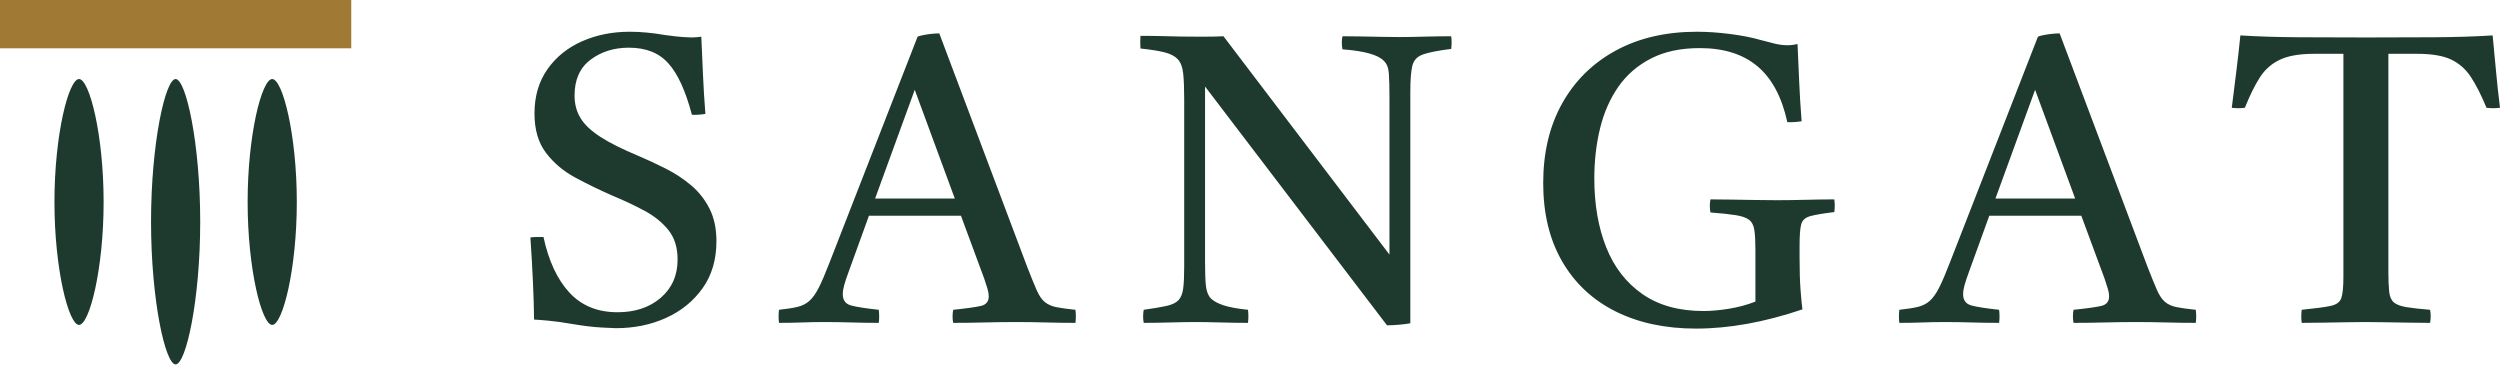
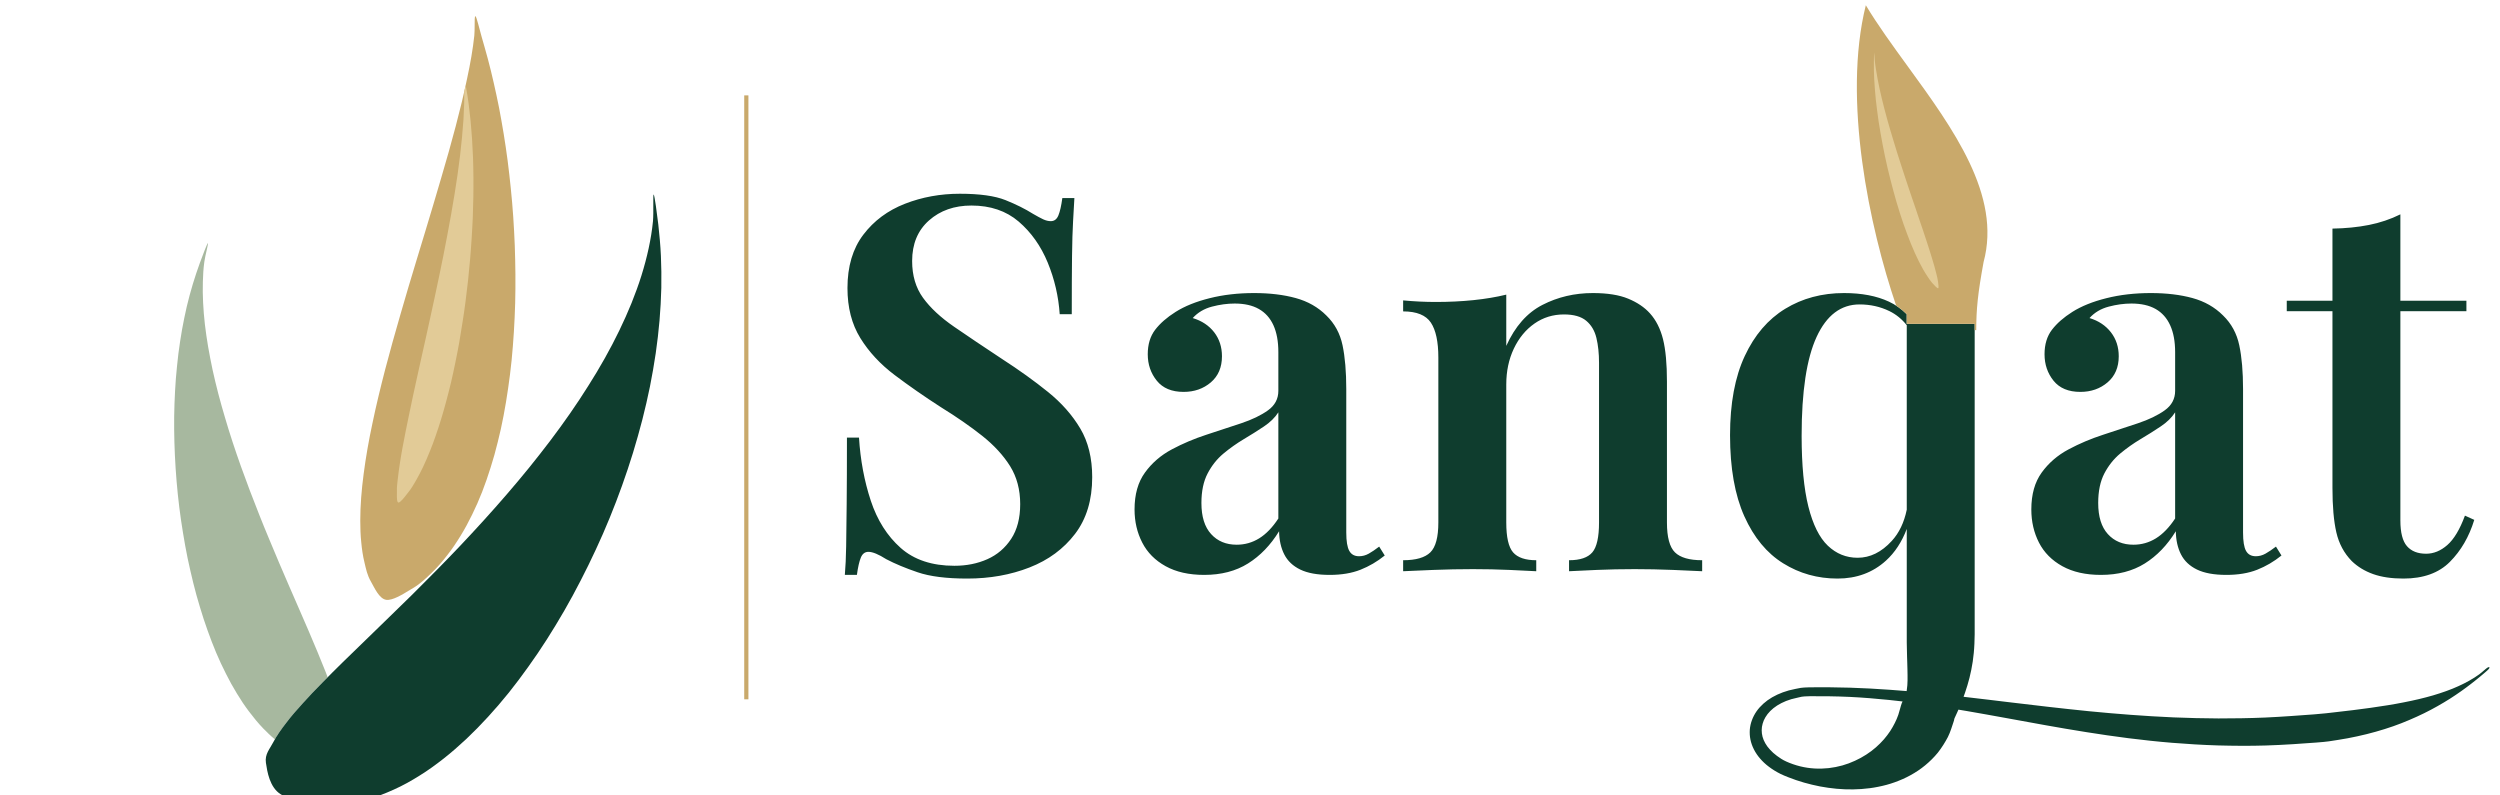
- <svg xmlns="http://www.w3.org/2000/svg" viewBox="-178.34 -12.5 872.206 127.14" data-kind="lockup-horizontal" data-cap-height="100" data-baseline="100" data-band="0 100" data-symbol-box="-178.34 -12.5 -55.795 114.64" data-overshoot-applied="0 1" data-ink="-178.34 -12.5 693.866 114.64">
-   <g id="symbol">
-     <path fill="#1E3A2F" data-color="primary" data-parts="grain-1 grain-2 grain-3" d="M-117.067 15.073C-113.468 15.073 -108.489 37.468 -108.489 64.856C-108.489 92.245 -113.468 114.64 -117.067 114.64C-120.667 114.64 -125.645 92.245 -125.645 64.856C-125.645 37.468 -120.667 15.073 -117.067 15.073ZM-150.767 15.073C-147.167 15.073 -142.189 34.373 -142.189 57.963C-142.189 81.553 -147.167 100.854 -150.767 100.854C-154.367 100.854 -159.345 81.553 -159.345 57.963C-159.345 34.373 -154.367 15.073 -150.767 15.073ZM-83.368 15.073C-79.768 15.073 -74.789 34.373 -74.789 57.963C-74.789 81.553 -79.768 100.854 -83.368 100.854C-86.967 100.854 -91.946 81.553 -91.946 57.963C-91.946 34.373 -86.967 15.073 -83.368 15.073Z" />
-     <path fill="#A07A35" data-color="accent" data-parts="shirorekha" d="M-178.34 -12.5L-55.795 -12.5L-55.795 4.35L-178.34 4.35Z" />
-   </g>
-   <g id="wordmark" data-cap-height="100" data-baseline="100" data-advance="695.578" fill="#1E3A2F" data-color="primary">
-     <path d="M305.563 100.999L242.083 17.689L242.083 78.745Q242.083 84.165 242.368 87.09Q242.653 90.014 244.08 91.583Q245.506 93.01 248.502 94.009Q251.498 95.007 257.061 95.578Q257.347 97.86 257.061 100.143Q252.782 100.143 247.575 100Q242.368 99.857 238.802 99.857Q235.235 99.857 230.029 100Q224.822 100.143 220.685 100.143Q220.257 98.003 220.685 95.578Q225.82 94.864 228.673 94.223Q231.526 93.581 232.81 92.225Q234.094 90.87 234.451 88.16Q234.807 85.449 234.807 80.599L234.807 22.111Q234.807 16.405 234.451 13.124Q234.094 9.843 232.596 8.203Q231.098 6.562 228.031 5.777Q224.964 4.993 219.544 4.422Q219.401 2.282 219.544 0Q223.966 0 228.959 0.143Q233.951 0.285 238.944 0.285L242.867 0.285Q246.077 0.285 248.502 0.143L306.419 76.32L306.419 21.541Q306.419 16.12 306.205 13.124Q305.991 10.128 304.422 8.702Q301.427 5.563 290.014 4.708Q289.586 2.282 290.014 0.143Q292.725 0.143 296.505 0.214Q300.285 0.285 303.852 0.357Q307.418 0.428 309.7 0.428Q313.267 0.428 318.545 0.285Q323.823 0.143 327.96 0.143Q328.245 2.282 327.96 4.565Q321.113 5.421 318.117 6.491Q315.121 7.561 314.408 10.414Q313.695 13.267 313.695 19.686L313.695 100.285Q312.268 100.571 309.843 100.785Q307.418 100.999 305.563 100.999ZM484.308 100.143Q484.023 97.86 484.308 95.578Q488.302 95.15 490.728 94.579Q493.153 94.009 494.865 92.511Q496.576 91.013 498.146 87.946Q499.715 84.879 501.854 79.315L532.668 0.285Q534.237 -0.285 536.448 -0.571Q538.659 -0.856 540.228 -0.856L570.899 80.599Q572.896 85.735 574.18 88.659Q575.464 91.583 577.033 92.867Q578.602 94.151 581.027 94.65Q583.452 95.15 587.732 95.578Q588.017 97.86 587.732 100.143Q582.739 100.143 577.461 100Q572.183 99.857 566.904 99.857Q561.484 99.857 555.991 100Q550.499 100.143 545.078 100.143Q544.651 98.003 545.078 95.578Q552.068 94.864 554.779 94.223Q557.489 93.581 557.489 90.87Q557.489 89.729 557.061 88.302Q556.633 86.876 555.92 84.736L547.789 62.767L515.692 62.767L508.559 82.454Q507.561 85.164 507.061 86.947Q506.562 88.73 506.562 90.157Q506.562 93.295 509.486 94.08Q512.411 94.864 519.116 95.578Q519.401 98.003 519.116 100.143Q514.265 100.143 509.558 100Q504.85 99.857 500 99.857Q496.006 99.857 492.297 100Q488.588 100.143 484.308 100.143ZM93.438 100.143Q93.153 97.86 93.438 95.578Q97.432 95.15 99.857 94.579Q102.282 94.009 103.994 92.511Q105.706 91.013 107.275 87.946Q108.845 84.879 110.984 79.315L141.797 0.285Q143.367 -0.285 145.578 -0.571Q147.789 -0.856 149.358 -0.856L180.029 80.599Q182.026 85.735 183.31 88.659Q184.593 91.583 186.163 92.867Q187.732 94.151 190.157 94.65Q192.582 95.15 196.862 95.578Q197.147 97.86 196.862 100.143Q191.869 100.143 186.591 100Q181.312 99.857 176.034 99.857Q170.613 99.857 165.121 100Q159.629 100.143 154.208 100.143Q153.78 98.003 154.208 95.578Q161.198 94.864 163.909 94.223Q166.619 93.581 166.619 90.87Q166.619 89.729 166.191 88.302Q165.763 86.876 165.05 84.736L156.919 62.767L124.822 62.767L117.689 82.454Q116.69 85.164 116.191 86.947Q115.692 88.73 115.692 90.157Q115.692 93.295 118.616 94.08Q121.541 94.864 128.245 95.578Q128.531 98.003 128.245 100.143Q123.395 100.143 118.688 100Q113.98 99.857 109.13 99.857Q105.136 99.857 101.427 100Q97.718 100.143 93.438 100.143ZM413.409 102.14Q397.29 102.14 385.307 96.148Q373.324 90.157 366.69 78.745Q360.057 67.332 360.057 51.355Q360.057 35.378 366.69 23.538Q373.324 11.698 385.378 5.136Q397.432 -1.427 413.695 -1.427Q419.116 -1.427 425.25 -0.642Q431.384 0.143 435.806 1.427Q438.516 2.14 440.799 2.71Q443.081 3.281 445.364 3.281Q447.076 3.281 448.787 2.853Q449.073 9.13 449.358 15.835Q449.643 22.539 450.214 29.815Q447.218 30.243 445.221 30.1Q442.368 16.976 434.807 10.628Q427.247 4.28 414.693 4.28Q404.708 4.28 397.646 7.917Q390.585 11.555 386.234 17.832Q381.883 24.108 379.886 32.311Q377.889 40.514 377.889 49.786Q377.889 63.338 382.026 73.752Q386.163 84.165 394.651 90.086Q403.138 96.006 415.977 96.006Q419.971 96.006 424.822 95.221Q429.672 94.437 434.094 92.725L434.094 74.75Q434.094 70.328 433.738 67.832Q433.381 65.335 431.883 64.194Q430.385 63.053 427.175 62.553Q423.966 62.054 418.402 61.626Q417.974 59.344 418.402 57.061Q421.398 57.061 425.678 57.133Q429.957 57.204 434.308 57.275Q438.659 57.347 441.512 57.347Q445.934 57.347 451.712 57.204Q457.489 57.061 461.626 57.061Q461.912 59.201 461.626 61.484Q455.777 62.197 453.21 62.91Q450.642 63.623 450.071 65.763Q449.501 67.903 449.501 73.039L449.501 77.603Q449.501 84.308 449.857 88.873Q450.214 93.438 450.499 95.435Q430.67 102.14 413.409 102.14ZM36.519 101.997Q36.377 101.997 31.883 101.783Q27.389 101.569 21.541 100.571Q16.69 99.715 12.767 99.358Q8.845 99.001 7.989 99.001Q7.846 87.161 6.705 70.328Q7.846 70.185 9.058 70.185L11.27 70.185Q13.98 82.739 20.328 89.586Q26.676 96.434 37.09 96.434Q46.362 96.434 52.211 91.369Q58.06 86.305 58.06 78.031Q58.06 71.755 54.85 67.76Q51.641 63.766 46.434 60.984Q41.227 58.203 35.378 55.777Q28.531 52.782 22.325 49.429Q16.12 46.077 12.126 40.799Q8.131 35.521 8.131 27.104Q8.131 18.117 12.625 11.698Q17.118 5.278 24.679 1.926Q32.24 -1.427 41.369 -1.427Q44.223 -1.427 47.29 -1.141Q50.357 -0.856 53.638 -0.285Q57.775 0.285 59.986 0.428Q62.197 0.571 62.91 0.571Q63.338 0.571 64.479 0.499Q65.621 0.428 66.334 0.285Q66.619 6.562 66.904 13.267Q67.19 19.971 67.76 27.247Q64.907 27.675 63.053 27.532Q59.772 15.121 54.922 9.7Q50.071 4.137 41.084 4.137Q33.238 4.137 27.675 8.345Q22.111 12.553 22.111 20.827Q22.111 25.25 24.18 28.673Q26.248 32.097 31.098 35.235Q35.949 38.374 44.508 41.94Q49.215 43.937 53.994 46.362Q58.773 48.787 62.767 52.14Q66.762 55.492 69.187 60.271Q71.612 65.05 71.612 71.612Q71.612 81.312 66.762 88.088Q61.912 94.864 53.994 98.431Q46.077 101.997 36.519 101.997ZM624.679 100.143Q624.394 98.003 624.679 95.578Q631.812 94.864 634.807 94.223Q637.803 93.581 638.516 91.441Q639.23 89.301 639.23 84.165L639.23 6.277L628.959 6.277Q621.398 6.277 617.047 8.345Q612.696 10.414 610.057 14.551Q607.418 18.688 604.85 25.107Q602.568 25.392 600.285 25.107L601.926 11.983Q602.71 5.706 603.281 -0.143Q612.553 0.428 623.823 0.499Q635.093 0.571 647.218 0.571Q659.486 0.571 670.827 0.499Q682.168 0.428 691.298 -0.143Q691.869 5.563 692.439 11.912Q693.01 18.26 693.866 25.107Q691.441 25.392 689.158 25.107Q686.448 18.545 683.738 14.408Q681.027 10.271 676.819 8.274Q672.611 6.277 665.05 6.277L654.922 6.277L654.922 82.311Q654.922 86.733 655.207 89.301Q655.492 91.869 656.847 93.01Q658.203 94.151 661.198 94.65Q664.194 95.15 669.472 95.578Q669.9 97.86 669.472 100.143Q666.476 100.143 662.268 100.071Q658.06 100 653.923 99.929Q649.786 99.857 646.933 99.857Q644.223 99.857 640.157 99.929Q636.091 100 631.883 100.071Q627.675 100.143 624.679 100.143ZM126.961 56.776L154.779 56.776L140.799 18.83ZM517.832 56.776L545.649 56.776L531.669 18.83Z" />
-   </g>
+ <svg xmlns="http://www.w3.org/2000/svg" viewBox="-155.53 -109.00 477.04 151.63">
+   <path data-color="primary" fill="#0F3D2E" d="M196.34 -53.08Q201.4 -53.08 204.91 -51.44Q206.76 -50.58 208.3 -49.04V-47.2H221.27Q221.27 -46.99 221.27 -46.78V12.04C221.26 12.52 221.25 13.24 221.22 13.83C221.2 14.42 221.15 15.01 221.1 15.58C221.05 16.14 220.98 16.7 220.9 17.24C220.82 17.78 220.72 18.31 220.62 18.83C220.52 19.34 220.4 19.85 220.28 20.34C220.16 20.83 220.02 21.31 219.88 21.78C219.74 22.25 219.59 22.7 219.44 23.15C219.35 23.43 219.25 23.7 219.15 23.96C219.47 24 219.78 24.03 220.1 24.07C222.61 24.35 225.11 24.67 227.64 24.97C230.18 25.26 232.71 25.58 235.28 25.87C237.85 26.16 240.44 26.45 243.06 26.71C245.69 26.96 248.34 27.21 251.04 27.4C253.73 27.6 256.46 27.77 259.25 27.89C262.04 28 264.88 28.08 267.78 28.09C270.68 28.09 273.63 28.05 276.68 27.92C279.73 27.79 283.88 27.47 286.07 27.31C288.26 27.14 288.6 27.06 289.83 26.93C291.06 26.8 292.26 26.66 293.43 26.51C294.61 26.37 295.74 26.22 296.85 26.06C297.96 25.91 299.04 25.74 300.09 25.57C301.14 25.4 302.16 25.22 303.15 25.02C304.14 24.83 305.1 24.62 306.04 24.4C306.97 24.18 307.87 23.94 308.74 23.69C309.61 23.43 310.45 23.16 311.25 22.87C312.06 22.58 312.83 22.27 313.57 21.93C314.3 21.6 315.01 21.25 315.67 20.87C316.33 20.5 316.96 20.1 317.54 19.68C318.12 19.26 318.85 18.54 319.16 18.37C319.47 18.19 319.62 18.36 319.39 18.63C319.16 18.91 318.36 19.56 317.81 20.03C317.25 20.49 316.67 20.97 316.05 21.44C315.43 21.92 314.79 22.4 314.11 22.88C313.43 23.36 312.72 23.84 311.97 24.32C311.22 24.79 310.43 25.27 309.61 25.73C308.78 26.2 307.92 26.66 307.02 27.1C306.11 27.54 305.17 27.98 304.19 28.39C303.21 28.81 302.19 29.21 301.13 29.58C300.07 29.95 298.96 30.3 297.82 30.62C296.68 30.94 295.5 31.24 294.28 31.5C293.07 31.77 291.82 32 290.52 32.2C289.22 32.4 288.76 32.52 286.48 32.69C284.21 32.87 280 33.16 276.87 33.25C273.74 33.35 270.69 33.32 267.7 33.24C264.71 33.15 261.81 32.97 258.96 32.74C256.11 32.51 253.33 32.2 250.6 31.86C247.86 31.52 245.19 31.11 242.56 30.7C239.92 30.29 237.34 29.83 234.78 29.38C232.22 28.93 229.7 28.45 227.19 28C224.68 27.55 222.21 27.09 219.73 26.67C219.21 26.58 218.69 26.49 218.17 26.41C218.09 26.58 218.02 26.76 217.94 26.93C217.77 27.32 217.54 27.78 217.41 28.09C217.36 28.23 217.35 28.28 217.35 28.33C217.34 28.41 217.33 28.5 217.21 28.83C217 29.41 216.65 30.67 216.16 31.63C215.66 32.59 214.97 33.7 214.25 34.61C213.52 35.51 212.69 36.32 211.82 37.04C210.95 37.76 210 38.39 209.03 38.92C208.06 39.46 207.04 39.9 206.01 40.27C204.99 40.64 203.93 40.92 202.87 41.13C201.81 41.35 200.74 41.48 199.67 41.56C198.61 41.64 197.54 41.65 196.48 41.61C195.42 41.57 194.37 41.47 193.32 41.32C192.28 41.18 191.25 40.98 190.23 40.73C189.21 40.49 188.2 40.2 187.2 39.86C186.2 39.51 185.1 39.1 184.23 38.68C183.37 38.25 182.67 37.81 182.02 37.32C181.36 36.83 180.8 36.3 180.32 35.74C179.84 35.19 179.44 34.59 179.14 33.99C178.83 33.38 178.61 32.75 178.48 32.12C178.35 31.49 178.32 30.85 178.36 30.23C178.41 29.61 178.55 28.99 178.77 28.41C178.98 27.83 179.28 27.26 179.64 26.74C180 26.22 180.44 25.73 180.94 25.28C181.44 24.83 182 24.42 182.62 24.06C183.24 23.7 183.93 23.38 184.66 23.11C185.4 22.84 186.19 22.62 187.04 22.46C187.89 22.3 188.03 22.19 189.77 22.15C191.51 22.11 194.94 22.14 197.49 22.22C200.04 22.3 202.55 22.44 205.07 22.62C206.14 22.69 207.22 22.78 208.29 22.87C208.3 22.78 208.31 22.7 208.32 22.61C208.36 22.34 208.39 22.05 208.42 21.76C208.44 21.46 208.45 21.16 208.46 20.84Q208.48 20.36 208.46 19.85C208.46 19.5 208.45 19.15 208.44 18.77C208.44 18.4 208.42 18.02 208.41 17.62C208.4 17.22 208.38 16.8 208.37 16.37C208.36 15.94 208.35 15.49 208.34 15.02C208.33 14.55 208.32 14.08 208.31 13.57V11.96C208.3 11.68 208.31 11.48 208.31 11.29V11.28C208.31 11.18 208.31 11.08 208.31 10.96V-2.5C208.31 -2.51 208.31 -2.53 208.31 -2.54V-4L208.31 -4V-8.07Q206.9 -4.35 204.34 -2.02Q200.57 1.4 195.1 1.4Q189.4 1.4 184.73 -1.51Q180.05 -4.41 177.32 -10.48Q174.59 -16.56 174.59 -25.96Q174.59 -35.06 177.4 -41.07Q180.2 -47.08 185.12 -50.08Q190.04 -53.08 196.34 -53.08ZM245.36 0.7Q241 0.7 238 -0.96Q235 -2.62 233.54 -5.46Q232.08 -8.31 232.08 -11.79Q232.08 -16.1 234.06 -18.83Q236.04 -21.57 239.18 -23.25Q242.31 -24.92 245.8 -26.05Q249.28 -27.18 252.41 -28.23Q255.55 -29.28 257.53 -30.7Q259.52 -32.12 259.52 -34.42V-41.81Q259.52 -44.87 258.57 -46.94Q257.63 -49 255.8 -50.04Q253.96 -51.08 251.18 -51.08Q249.08 -51.08 246.85 -50.49Q244.61 -49.9 243.18 -48.31Q245.78 -47.52 247.27 -45.59Q248.76 -43.66 248.76 -41.02Q248.76 -37.86 246.63 -36.04Q244.5 -34.22 241.43 -34.22Q238.04 -34.22 236.32 -36.35Q234.6 -38.49 234.6 -41.4Q234.6 -44.22 236.01 -46.07Q237.42 -47.91 239.9 -49.48Q242.51 -51.13 246.4 -52.1Q250.29 -53.08 254.89 -53.08Q259.34 -53.08 262.82 -52.13Q266.29 -51.18 268.67 -48.8Q271.05 -46.49 271.76 -43.11Q272.48 -39.72 272.48 -34.75V-7.39Q272.48 -4.89 273.05 -3.88Q273.62 -2.86 274.92 -2.86Q275.88 -2.86 276.77 -3.36Q277.66 -3.86 278.76 -4.7L279.81 -3Q277.67 -1.27 275.17 -0.28Q272.68 0.7 269.3 0.7Q265.79 0.7 263.69 -0.32Q261.59 -1.34 260.64 -3.21Q259.69 -5.07 259.65 -7.63Q257.21 -3.66 253.73 -1.48Q250.24 0.7 245.36 0.7ZM74.25 0.7Q69.89 0.7 66.89 -0.96Q63.89 -2.62 62.43 -5.46Q60.96 -8.31 60.96 -11.79Q60.96 -16.1 62.95 -18.83Q64.93 -21.57 68.07 -23.25Q71.2 -24.92 74.68 -26.05Q78.17 -27.18 81.3 -28.23Q84.44 -29.28 86.42 -30.7Q88.4 -32.12 88.4 -34.42V-41.81Q88.4 -44.87 87.46 -46.94Q86.52 -49 84.68 -50.04Q82.85 -51.08 80.07 -51.08Q77.97 -51.08 75.73 -50.49Q73.5 -49.9 72.06 -48.31Q74.67 -47.52 76.16 -45.59Q77.64 -43.66 77.64 -41.02Q77.64 -37.86 75.52 -36.04Q73.39 -34.22 70.32 -34.22Q66.93 -34.22 65.21 -36.35Q63.48 -38.49 63.48 -41.4Q63.48 -44.22 64.89 -46.07Q66.3 -47.91 68.79 -49.48Q71.4 -51.13 75.29 -52.1Q79.18 -53.08 83.78 -53.08Q88.23 -53.08 91.7 -52.13Q95.18 -51.18 97.56 -48.8Q99.94 -46.49 100.65 -43.11Q101.36 -39.72 101.36 -34.75V-7.39Q101.36 -4.89 101.94 -3.88Q102.51 -2.86 103.8 -2.86Q104.77 -2.86 105.66 -3.36Q106.55 -3.86 107.64 -4.7L108.7 -3Q106.56 -1.27 104.06 -0.28Q101.57 0.7 98.19 0.7Q94.68 0.7 92.58 -0.32Q90.48 -1.34 89.53 -3.21Q88.58 -5.07 88.54 -7.63Q86.1 -3.66 82.61 -1.48Q79.13 0.7 74.25 0.7ZM148.41 -53.08Q152.56 -53.08 155.15 -52.01Q157.75 -50.94 159.32 -49.19Q161.04 -47.28 161.8 -44.28Q162.55 -41.28 162.55 -36.18V-9.3Q162.55 -5.1 164.08 -3.6Q165.61 -2.1 169.27 -2.1V0Q167.44 -0.1 163.7 -0.25Q159.96 -0.4 156.39 -0.4Q152.7 -0.4 149.17 -0.25Q145.65 -0.1 143.87 0V-2.1Q147.03 -2.1 148.31 -3.6Q149.59 -5.1 149.59 -9.3V-39.78Q149.59 -42.44 149.09 -44.52Q148.59 -46.59 147.15 -47.79Q145.71 -49 142.9 -49Q139.76 -49 137.27 -47.26Q134.78 -45.52 133.33 -42.47Q131.89 -39.42 131.89 -35.64V-9.3Q131.89 -5.1 133.19 -3.6Q134.5 -2.1 137.61 -2.1V0Q135.88 -0.1 132.49 -0.25Q129.1 -0.4 125.53 -0.4Q121.84 -0.4 117.98 -0.25Q114.13 -0.1 112.21 0V-2.1Q115.87 -2.1 117.4 -3.6Q118.93 -5.1 118.93 -9.3V-40.78Q118.93 -45.28 117.51 -47.43Q116.08 -49.58 112.21 -49.58V-51.68Q115.41 -51.38 118.41 -51.38Q122.24 -51.38 125.63 -51.73Q129.03 -52.08 131.89 -52.78V-43Q134.4 -48.57 138.79 -50.82Q143.18 -53.08 148.41 -53.08ZM27.62 -72.03Q33.28 -72.03 36.32 -70.82Q39.36 -69.6 41.58 -68.2Q42.78 -67.5 43.53 -67.15Q44.28 -66.8 44.98 -66.8Q45.98 -66.8 46.43 -67.9Q46.88 -69 47.18 -71.2H49.48Q49.38 -69.32 49.23 -66.78Q49.08 -64.23 49.03 -60.05Q48.98 -55.87 48.98 -49.04H46.68Q46.34 -54.15 44.39 -58.9Q42.43 -63.65 38.85 -66.72Q35.27 -69.78 29.84 -69.78Q24.94 -69.78 21.73 -66.93Q18.52 -64.08 18.52 -59.19Q18.52 -55.04 20.6 -52.17Q22.68 -49.3 26.53 -46.65Q30.38 -44 35.68 -40.5Q40.57 -37.34 44.44 -34.21Q48.32 -31.08 50.6 -27.24Q52.88 -23.4 52.88 -17.95Q52.88 -11.42 49.61 -7.13Q46.34 -2.84 40.92 -0.72Q35.5 1.4 29.04 1.4Q23.08 1.4 19.57 0.2Q16.05 -1 13.58 -2.3Q11.38 -3.7 10.18 -3.7Q9.18 -3.7 8.73 -2.6Q8.28 -1.5 7.98 0.7H5.68Q5.88 -1.62 5.93 -4.73Q5.98 -7.85 6.03 -12.84Q6.08 -17.84 6.08 -25.5H8.38Q8.78 -19.06 10.63 -13.46Q12.48 -7.87 16.33 -4.45Q20.18 -1.04 26.58 -1.04Q30.06 -1.04 32.88 -2.3Q35.7 -3.56 37.42 -6.18Q39.14 -8.8 39.14 -12.8Q39.14 -16.94 37.22 -20.04Q35.29 -23.13 31.9 -25.83Q28.51 -28.52 23.98 -31.32Q19.28 -34.35 15.18 -37.44Q11.08 -40.53 8.63 -44.5Q6.18 -48.47 6.18 -54.03Q6.18 -60.24 9.21 -64.22Q12.23 -68.2 17.15 -70.12Q22.06 -72.03 27.62 -72.03ZM302.5 -68.1V-51.62H315.1V-49.62H302.5V-9.69Q302.5 -6.22 303.76 -4.78Q305.02 -3.34 307.41 -3.34Q309.57 -3.34 311.46 -5Q313.36 -6.66 314.82 -10.61L316.6 -9.8Q315.12 -4.97 311.95 -1.79Q308.78 1.4 303.08 1.4Q299.72 1.4 297.32 0.55Q294.92 -0.3 293.22 -1.94Q291.02 -4.2 290.28 -7.42Q289.54 -10.64 289.54 -15.9V-49.62H280.82V-51.62H289.54V-65.38Q293.28 -65.44 296.48 -66.07Q299.68 -66.7 302.5 -68.1ZM208.31 -46.94Q206.92 -48.7 204.99 -49.64Q202.38 -50.91 199.3 -50.91Q193.97 -50.91 191.11 -44.72Q188.25 -38.53 188.25 -25.83Q188.25 -17.48 189.54 -12.32Q190.84 -7.16 193.25 -4.87Q195.67 -2.57 198.93 -2.57Q202.51 -2.57 205.44 -5.77Q207.55 -8.06 208.31 -11.74ZM207.51 24.85C206.65 24.75 205.78 24.65 204.91 24.56C202.42 24.31 199.94 24.1 197.42 23.98C194.9 23.86 191.48 23.82 189.8 23.85C188.13 23.88 188.12 23.99 187.37 24.15C186.61 24.3 185.91 24.51 185.28 24.76C184.65 25.01 184.08 25.31 183.57 25.63C183.07 25.95 182.63 26.31 182.26 26.68C181.89 27.05 181.58 27.46 181.34 27.86C181.1 28.26 180.92 28.68 180.81 29.09C180.69 29.5 180.63 29.92 180.63 30.34C180.63 30.75 180.68 31.17 180.79 31.58C180.91 32 181.07 32.41 181.31 32.82C181.55 33.24 181.84 33.65 182.22 34.05C182.59 34.46 183.03 34.86 183.55 35.24C184.07 35.62 184.6 35.99 185.34 36.32C186.08 36.66 187.08 37.01 187.98 37.23C188.87 37.45 189.8 37.59 190.71 37.64C191.62 37.7 192.53 37.66 193.42 37.57C194.3 37.47 195.18 37.29 196.02 37.06C196.85 36.83 197.66 36.52 198.42 36.17C199.18 35.83 199.91 35.42 200.58 34.99C201.24 34.57 201.87 34.09 202.43 33.6C202.99 33.11 203.5 32.59 203.95 32.08C204.4 31.56 204.8 31.03 205.15 30.5C205.49 29.98 205.78 29.46 206.04 28.94C206.3 28.42 206.48 28.01 206.7 27.39C206.92 26.76 207.15 25.72 207.36 25.17C207.41 25.05 207.46 24.94 207.51 24.85ZM251.56 -5.06Q253.89 -5.06 255.86 -6.28Q257.83 -7.5 259.52 -10.06V-30.32Q258.54 -28.8 256.74 -27.61Q254.95 -26.41 252.91 -25.2Q250.87 -23.98 249.03 -22.45Q247.2 -20.92 246.02 -18.67Q244.84 -16.41 244.84 -13.02Q244.84 -9.11 246.68 -7.09Q248.52 -5.06 251.56 -5.06ZM80.45 -5.06Q82.78 -5.06 84.75 -6.28Q86.72 -7.5 88.4 -10.06V-30.32Q87.42 -28.8 85.63 -27.61Q83.84 -26.41 81.8 -25.2Q79.76 -23.98 77.92 -22.45Q76.09 -20.92 74.91 -18.67Q73.72 -16.41 73.72 -13.02Q73.72 -9.11 75.57 -7.09Q77.41 -5.06 80.45 -5.06Z" />
+   <path data-color="accent" fill="#C9A96B" d="M221.27 -46V-46.78Q221.27 -46.99 221.27 -47.2H208.3V-49.04Q207.35 -49.98 206.29 -50.67C201.2 -65.6 196.01 -90.03 200.5 -108C202.76 -104.23 205.6 -100.33 208.5 -96.34C217.15 -84.45 226.41 -71.73 222.97 -59C221.87 -53 221.57 -50 221.57 -46H221.27Z" />
+   <path data-color="accent-2" fill="#E2CB97" d="M214.29 -54.00C214.47 -54.05 214.32 -54.84 214.27 -55.29C214.22 -55.73 214.10 -56.19 213.98 -56.67C213.87 -57.15 213.73 -57.65 213.59 -58.16C213.44 -58.68 213.28 -59.22 213.11 -59.78C212.94 -60.33 212.76 -60.90 212.58 -61.49C212.39 -62.08 212.19 -62.68 211.99 -63.30C211.78 -63.92 211.57 -64.55 211.36 -65.20C211.14 -65.84 210.92 -66.49 210.69 -67.16C210.47 -67.83 210.24 -68.50 210.01 -69.19C209.78 -69.87 209.54 -70.56 209.30 -71.26C209.07 -71.96 208.83 -72.66 208.59 -73.37C208.36 -74.08 208.12 -74.80 207.88 -75.51C207.65 -76.23 207.41 -76.95 207.18 -77.66C206.95 -78.38 206.72 -79.10 206.49 -79.82C206.27 -80.54 206.04 -81.26 205.83 -81.97C205.61 -82.68 205.40 -83.39 205.19 -84.10C204.99 -84.80 204.79 -85.50 204.59 -86.19C204.40 -86.88 204.22 -87.57 204.04 -88.24C203.87 -88.92 203.70 -89.59 203.54 -90.24C203.38 -90.90 203.24 -91.54 203.10 -92.17C202.96 -92.80 202.84 -93.42 202.73 -94.02C202.61 -94.63 202.51 -95.22 202.43 -95.79C202.34 -96.36 202.26 -96.91 202.21 -97.45C202.15 -97.98 202.12 -99.01 202.10 -99.00C202.07 -98.99 202.05 -97.95 202.04 -97.40C202.03 -96.85 202.03 -96.27 202.04 -95.68C202.05 -95.09 202.07 -94.48 202.10 -93.85C202.13 -93.23 202.17 -92.59 202.23 -91.94C202.28 -91.28 202.34 -90.61 202.41 -89.94C202.48 -89.26 202.57 -88.57 202.66 -87.87C202.75 -87.17 202.85 -86.46 202.95 -85.75C203.06 -85.03 203.18 -84.31 203.31 -83.58C203.43 -82.86 203.56 -82.13 203.71 -81.39C203.85 -80.66 204.00 -79.92 204.15 -79.19C204.31 -78.45 204.47 -77.71 204.64 -76.98C204.81 -76.24 204.99 -75.51 205.18 -74.78C205.36 -74.05 205.55 -73.32 205.75 -72.60C205.94 -71.88 206.14 -71.17 206.35 -70.46C206.56 -69.75 206.77 -69.06 206.99 -68.37C207.21 -67.68 207.44 -67.00 207.66 -66.34C207.89 -65.67 208.13 -65.02 208.37 -64.38C208.60 -63.75 208.85 -63.12 209.09 -62.52C209.34 -61.91 209.59 -61.32 209.85 -60.75C210.11 -60.18 210.37 -59.63 210.63 -59.10C210.90 -58.58 211.17 -58.07 211.44 -57.58C211.72 -57.10 212.00 -56.64 212.29 -56.21C212.58 -55.78 212.85 -55.36 213.18 -54.99C213.52 -54.63 214.11 -53.95 214.29 -54.00Z" />
+   <path data-color="secondary" fill="#A7B89F" transform="translate(-154.53 -109.00) scale(1.5467)" d="M39.77 83.55C39.54 83.79 39.31 84.02 39.08 84.26C38.25 85.1 37.45 85.93 36.72 86.75C35.98 87.56 35.28 88.36 34.67 89.17C34.15 89.85 33.66 90.52 33.26 91.21C32.74 90.78 32.27 90.32 31.8 89.84C31.19 89.2 30.63 88.52 30.09 87.8C29.55 87.09 29.05 86.34 28.58 85.56C28.1 84.78 27.65 83.96 27.23 83.12C26.8 82.28 26.4 81.41 26.02 80.52C25.65 79.63 25.29 78.71 24.96 77.77C24.62 76.83 24.31 75.87 24.02 74.9C23.72 73.93 23.45 72.93 23.2 71.93C22.95 70.92 22.72 69.9 22.5 68.87C22.29 67.84 22.1 66.79 21.93 65.74C21.76 64.69 21.6 63.64 21.47 62.57C21.34 61.51 21.23 60.45 21.14 59.38C21.05 58.31 20.98 57.24 20.93 56.17C20.88 55.11 20.85 54.04 20.84 52.98C20.83 51.92 20.84 50.86 20.88 49.81C20.92 48.77 20.97 47.72 21.05 46.7C21.14 45.67 21.24 44.65 21.36 43.64C21.49 42.64 21.64 41.64 21.81 40.67C21.99 39.7 22.18 38.74 22.4 37.8C22.62 36.87 22.87 35.95 23.14 35.05C23.41 34.16 23.7 33.29 24.01 32.44C24.32 31.6 24.91 30.02 25 30C25.05 29.99 24.96 30.38 24.85 30.88C24.74 31.35 24.61 31.93 24.56 32.32C24.45 33.11 24.4 33.93 24.38 34.76C24.35 35.6 24.37 36.46 24.41 37.33C24.45 38.21 24.53 39.1 24.63 40.01C24.74 40.92 24.87 41.85 25.03 42.78C25.19 43.72 25.38 44.67 25.58 45.63C25.79 46.6 26.03 47.57 26.28 48.55C26.54 49.53 26.81 50.52 27.11 51.51C27.4 52.5 27.71 53.51 28.04 54.51C28.37 55.51 28.71 56.51 29.07 57.52C29.43 58.52 29.8 59.53 30.18 60.53C30.56 61.54 30.95 62.54 31.35 63.54C31.74 64.53 32.15 65.53 32.56 66.51C32.97 67.5 33.38 68.47 33.79 69.44C34.21 70.41 34.62 71.37 35.03 72.32C35.44 73.27 35.85 74.2 36.25 75.12C36.65 76.04 37.05 76.95 37.43 77.84C37.82 78.74 38.19 79.61 38.54 80.47C38.9 81.33 39.24 82.17 39.56 82.98C39.63 83.17 39.7 83.36 39.77 83.55Z" />
+   <path data-color="accent" fill="#C9A96B" transform="translate(-154.53 -109.00) scale(1.5467)" d="M47 74C46.13 73.87 45.55 72.51 45.11 71.74C44.66 70.97 44.51 70.2 44.32 69.4C44.12 68.59 44 67.75 43.92 66.89C43.83 66.02 43.8 65.13 43.8 64.22C43.8 63.3 43.84 62.36 43.91 61.39C43.98 60.43 44.09 59.44 44.22 58.44C44.35 57.43 44.51 56.4 44.69 55.36C44.87 54.32 45.08 53.26 45.31 52.18C45.53 51.11 45.78 50.02 46.04 48.92C46.3 47.82 46.58 46.71 46.87 45.59C47.16 44.48 47.47 43.35 47.78 42.22C48.09 41.09 48.42 39.95 48.75 38.81C49.08 37.67 49.42 36.53 49.75 35.39C50.09 34.25 50.44 33.11 50.78 31.97C51.12 30.84 51.47 29.7 51.81 28.58C52.15 27.45 52.49 26.33 52.82 25.22C53.15 24.11 53.48 23.01 53.79 21.93C54.11 20.84 54.42 19.77 54.72 18.71C55.01 17.65 55.3 16.61 55.57 15.59C55.84 14.56 56.09 13.56 56.33 12.58C56.56 11.59 56.79 10.63 56.98 9.69C57.18 8.76 57.36 7.85 57.51 6.96C57.65 6.08 57.79 5.22 57.87 4.39C57.9 4.05 57.91 3.57 57.91 3.14C57.91 2.53 57.91 1.99 58 2C58.15 2.02 58.51 3.65 58.77 4.53C59.02 5.41 59.29 6.33 59.54 7.27C59.79 8.22 60.04 9.2 60.26 10.2C60.49 11.2 60.71 12.23 60.92 13.28C61.12 14.33 61.31 15.4 61.49 16.49C61.67 17.58 61.83 18.69 61.98 19.82C62.12 20.94 62.26 22.09 62.37 23.24C62.49 24.39 62.59 25.56 62.67 26.73C62.75 27.9 62.81 29.08 62.86 30.26C62.9 31.45 62.93 32.64 62.94 33.83C62.95 35.02 62.94 36.21 62.91 37.4C62.88 38.58 62.82 39.77 62.75 40.95C62.68 42.12 62.58 43.3 62.47 44.46C62.35 45.62 62.21 46.77 62.04 47.91C61.88 49.05 61.69 50.17 61.48 51.28C61.27 52.39 61.03 53.48 60.76 54.54C60.5 55.61 60.21 56.66 59.88 57.68C59.56 58.7 59.22 59.7 58.84 60.67C58.46 61.64 58.05 62.58 57.6 63.49C57.16 64.39 56.69 65.27 56.17 66.11C55.66 66.94 55.12 67.75 54.52 68.51C53.93 69.27 53.31 69.99 52.61 70.66C51.91 71.33 51.27 71.98 50.33 72.54C50.2 72.62 50.06 72.7 49.91 72.79C48.99 73.36 47.75 74.11 47 74Z" />
+   <path data-color="accent-2" fill="#E2CB97" transform="translate(-154.53 -109.00) scale(1.5467)" d="M48.5 62C48.31 61.97 48.31 61.37 48.32 60.87C48.32 60.75 48.32 60.62 48.32 60.52C48.31 60.11 48.36 59.69 48.41 59.25C48.42 59.14 48.44 59.02 48.45 58.91C48.51 58.34 48.6 57.75 48.69 57.14C48.78 56.53 48.89 55.89 49.01 55.24C49.13 54.58 49.26 53.9 49.4 53.21C49.54 52.51 49.68 51.79 49.84 51.06C49.99 50.33 50.15 49.58 50.31 48.82C50.48 48.06 50.65 47.28 50.82 46.49C51 45.7 51.17 44.9 51.35 44.09C51.53 43.28 51.72 42.46 51.9 41.63C52.08 40.8 52.27 39.96 52.45 39.12C52.63 38.29 52.82 37.44 53 36.59L53.54 34.04C53.71 33.19 53.89 32.34 54.06 31.49C54.23 30.64 54.39 29.8 54.55 28.95C54.71 28.11 54.86 27.27 55.01 26.44C55.16 25.61 55.3 24.79 55.43 23.97C55.56 23.16 55.68 22.35 55.8 21.56C55.91 20.76 56.01 19.98 56.11 19.21C56.2 18.44 56.28 17.68 56.35 16.95C56.42 16.21 56.48 15.48 56.53 14.78C56.57 14.08 56.6 13.39 56.62 12.72L56.62 12.71C56.63 12.23 56.63 11.75 56.63 11.29C56.69 11.03 56.75 10.77 56.8 10.52C56.82 10.63 56.84 10.74 56.86 10.83C56.97 11.46 57.08 12.13 57.17 12.81C57.26 13.49 57.34 14.19 57.41 14.91C57.48 15.63 57.54 16.38 57.59 17.13C57.64 17.89 57.68 18.66 57.71 19.45C57.74 20.24 57.75 21.04 57.76 21.85C57.77 22.66 57.76 23.49 57.75 24.32L57.75 24.32C57.73 25.15 57.71 26 57.68 26.85C57.64 27.69 57.6 28.55 57.54 29.41C57.49 30.26 57.42 31.13 57.35 31.99C57.27 32.85 57.19 33.72 57.1 34.58C57 35.44 56.9 36.31 56.79 37.16C56.68 38.02 56.56 38.88 56.42 39.72C56.29 40.57 56.15 41.42 56.01 42.25C55.86 43.08 55.7 43.91 55.53 44.72C55.37 45.53 55.19 46.33 55.01 47.12C54.82 47.91 54.63 48.68 54.42 49.44C54.22 50.2 54.01 50.94 53.79 51.66C53.57 52.38 53.34 53.09 53.1 53.77C52.87 54.45 52.62 55.11 52.36 55.74C52.1 56.38 51.84 56.99 51.56 57.58C51.28 58.16 51 58.72 50.69 59.25C50.39 59.77 50.1 60.28 49.73 60.73C49.69 60.77 49.66 60.82 49.62 60.87C49.25 61.35 48.72 62.04 48.5 62Z" />
+   <path data-color="primary" fill="#0F3D2E" transform="translate(-154.53 -109.00) scale(1.5467)" d="M34 98C35.39 98.86 38.74 99.18 40.49 99.29C42.23 99.4 43.23 98.98 44.47 98.67C45.71 98.36 46.83 97.91 47.94 97.41C49.04 96.92 50.09 96.33 51.11 95.69C52.14 95.06 53.12 94.34 54.08 93.59C55.05 92.83 55.98 92.01 56.9 91.15C57.81 90.29 58.7 89.38 59.57 88.43C60.44 87.48 61.29 86.49 62.12 85.46C62.94 84.43 63.75 83.36 64.53 82.26C65.32 81.17 66.08 80.03 66.82 78.88C67.56 77.72 68.28 76.53 68.98 75.32C69.67 74.11 70.35 72.88 70.99 71.62C71.64 70.37 72.26 69.09 72.86 67.8C73.46 66.52 74.03 65.21 74.57 63.89C75.11 62.57 75.62 61.24 76.1 59.9C76.58 58.56 77.03 57.21 77.45 55.85C77.86 54.5 78.25 53.13 78.6 51.77C78.95 50.41 79.26 49.04 79.54 47.68C79.81 46.31 80.05 44.95 80.25 43.59C80.45 42.23 80.6 40.87 80.72 39.53C80.83 38.18 80.91 36.84 80.94 35.51C80.96 34.19 80.95 32.87 80.89 31.57C80.83 30.27 80.71 28.98 80.57 27.71C80.42 26.45 80.11 24.07 80 24C79.89 23.93 80.01 26.2 79.91 27.3C79.8 28.41 79.62 29.51 79.38 30.63C79.14 31.74 78.84 32.87 78.49 33.99C78.14 35.12 77.72 36.25 77.27 37.38C76.81 38.52 76.3 39.65 75.75 40.79C75.2 41.93 74.6 43.07 73.96 44.21C73.32 45.35 72.64 46.49 71.92 47.62C71.21 48.76 70.45 49.89 69.67 51.02C68.89 52.14 68.07 53.27 67.23 54.38C66.38 55.5 65.51 56.61 64.62 57.71C63.73 58.81 62.81 59.9 61.88 60.98C60.95 62.06 60 63.13 59.04 64.19C58.08 65.25 57.1 66.3 56.13 67.33C55.15 68.36 54.16 69.39 53.17 70.39C52.18 71.39 51.19 72.39 50.21 73.36C49.22 74.33 48.24 75.29 47.27 76.23C46.31 77.17 45.35 78.1 44.41 79.01C43.47 79.92 42.55 80.81 41.66 81.68C40.77 82.56 39.9 83.41 39.08 84.26C38.25 85.1 37.45 85.93 36.72 86.75C35.98 87.56 35.28 88.36 34.67 89.17C34.06 89.97 33.48 90.76 33.06 91.58C32.64 92.4 32 93.04 32.16 94.11C32.32 95.18 32.61 97.14 34 98Z" />
+   <rect data-color="divider" fill="#C9A96B" x="-13.52" y="-90.80" width="0.8" height="115.24" />
</svg>
